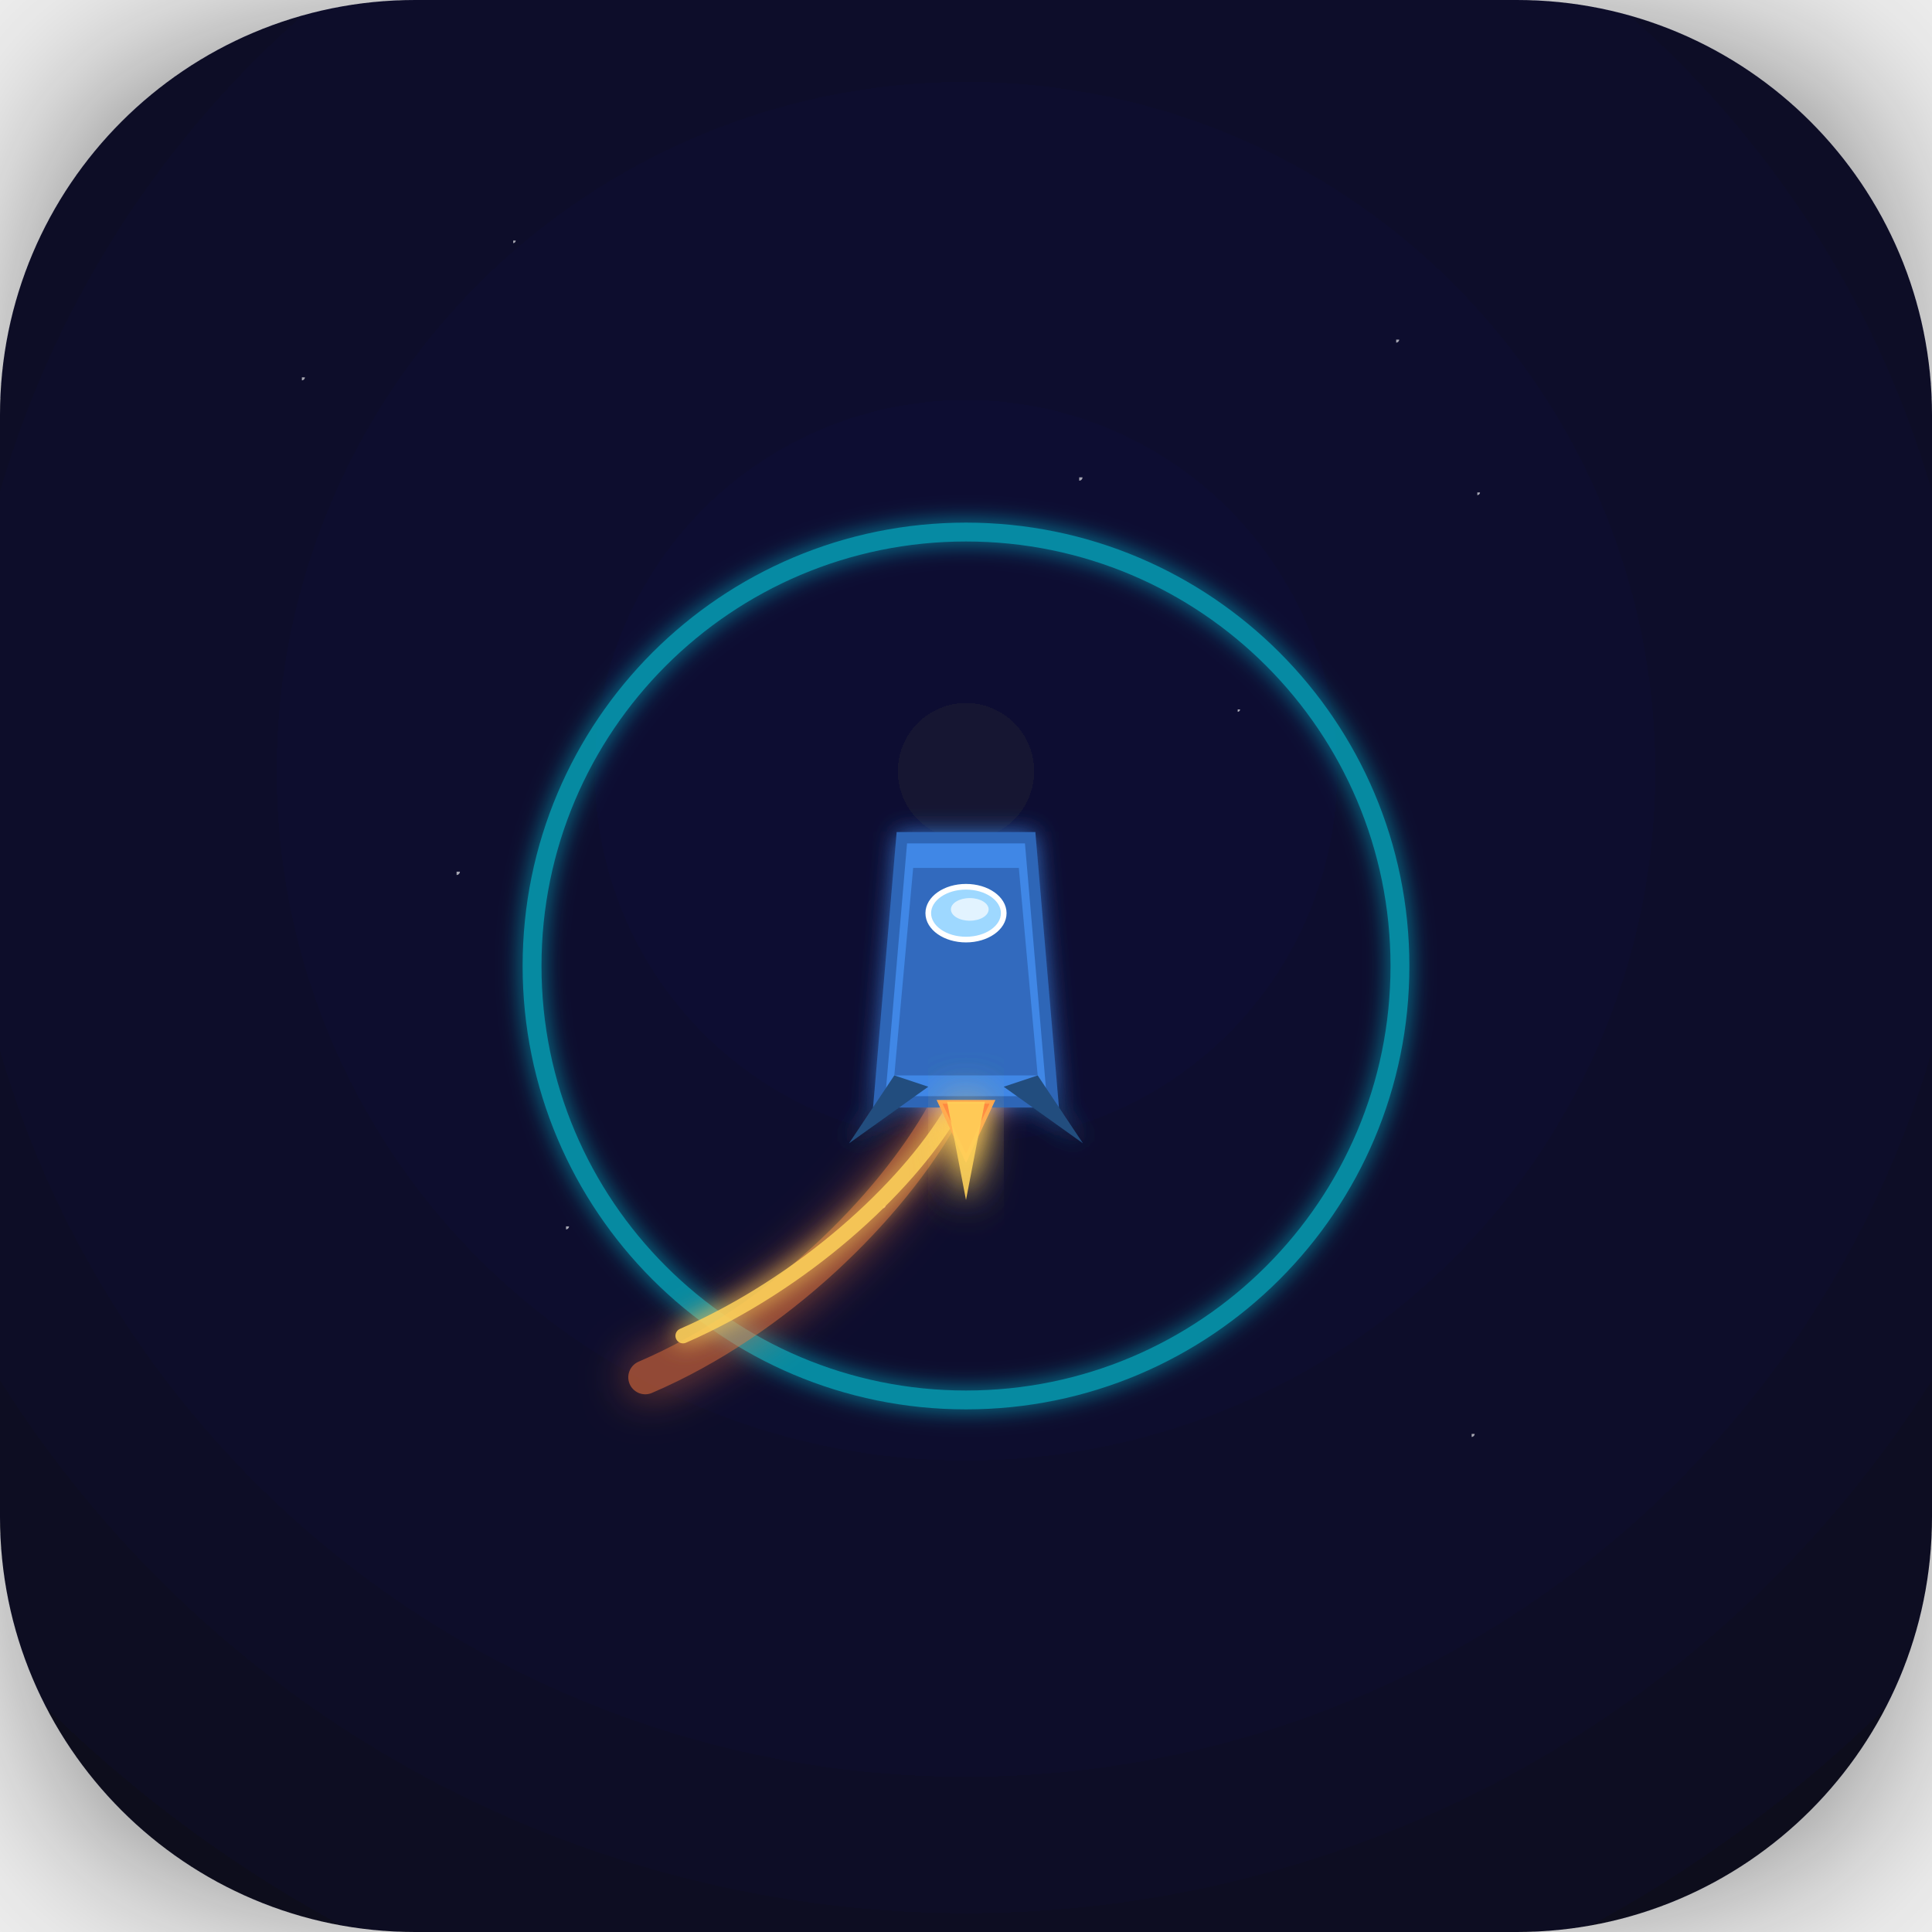
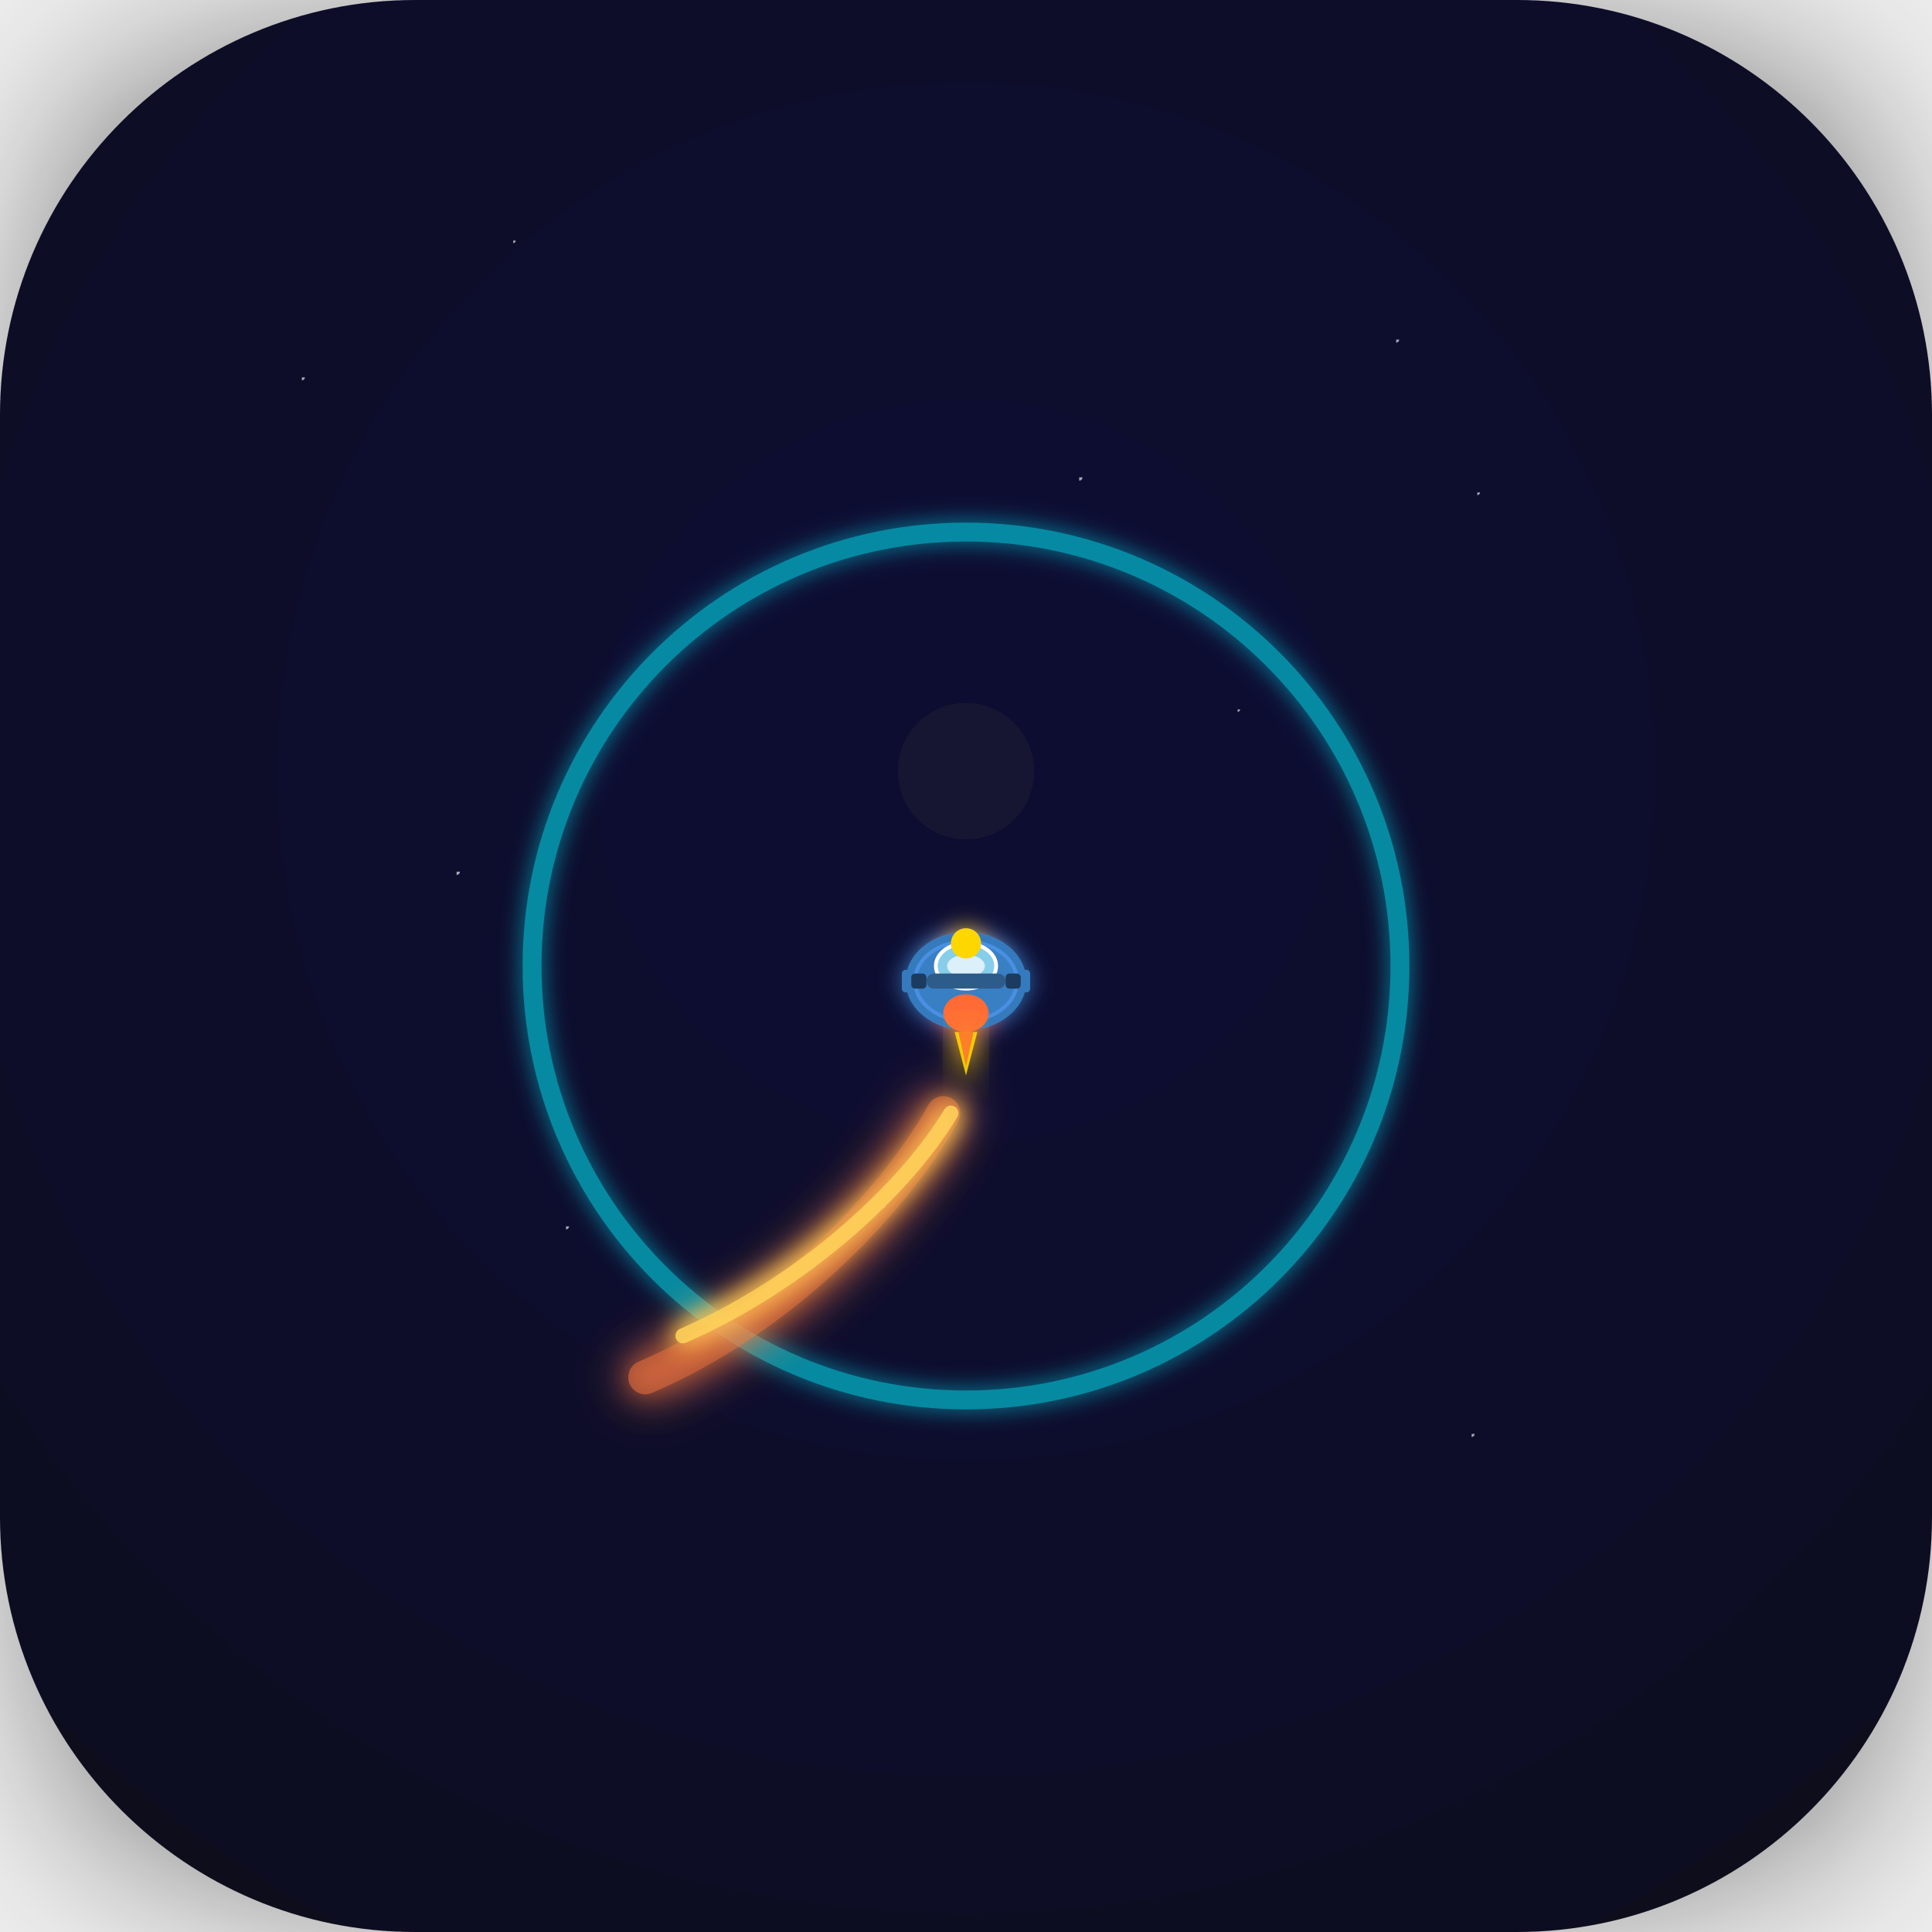
<svg xmlns="http://www.w3.org/2000/svg" width="1024" height="1024" viewBox="0 0 1024 1024">
  <defs>
    <radialGradient id="bg" cx="50%" cy="40%" r="70%">
      <stop offset="0%" stop-color="#121233" />
      <stop offset="70%" stop-color="#0B0B2A" />
      <stop offset="100%" stop-color="#08081E" />
    </radialGradient>
    <filter id="vignette" x="-20%" y="-20%" width="140%" height="140%">
      <feFlood flood-color="#000" flood-opacity="0.55" result="f" />
      <feComposite in="f" in2="SourceAlpha" operator="in" result="shadow" />
      <feGaussianBlur stdDeviation="60" in="shadow" />
      <feComposite in="SourceGraphic" operator="over" />
    </filter>
    <filter id="glow-lg" x="-50%" y="-50%" width="200%" height="200%">
      <feGaussianBlur stdDeviation="12" result="b" />
      <feMerge>
        <feMergeNode in="b" />
        <feMergeNode in="SourceGraphic" />
      </feMerge>
    </filter>
    <filter id="glow-sm" x="-50%" y="-50%" width="200%" height="200%">
      <feGaussianBlur stdDeviation="6" result="b" />
      <feMerge>
        <feMergeNode in="b" />
        <feMergeNode in="SourceGraphic" />
      </feMerge>
    </filter>
    <symbol id="star">
      <circle r="1.6" fill="#FFFFFF" opacity="0.9" />
    </symbol>
  </defs>
  <rect width="1024" height="1024" rx="220" fill="url(#bg)" filter="url(#vignette)" />
  <g opacity="0.7">
    <use href="#star" x="160" y="200" />
    <use href="#star" x="320" y="150" transform="scale(0.85)" />
    <use href="#star" x="520" y="230" transform="scale(1.1)" />
    <use href="#star" x="740" y="180" />
    <use href="#star" x="870" y="290" transform="scale(0.9)" />
    <use href="#star" x="220" y="420" transform="scale(1.1)" />
    <use href="#star" x="820" y="470" transform="scale(0.8)" />
    <use href="#star" x="300" y="650" />
    <use href="#star" x="520" y="710" transform="scale(0.9)" />
    <use href="#star" x="780" y="760" />
  </g>
  <circle cx="512" cy="512" r="230" fill="none" stroke="#00F0FF" stroke-width="10" opacity="0.55" filter="url(#glow-sm)" />
-   <g transform="translate(512,520)">
+   <g transform="translate(512,520)" filter="url(#glow-sm)">
    <path d="M -12,70 C -40,120 -100,180 -170,210" fill="none" stroke="#FF7A3C" stroke-width="18" stroke-linecap="round" opacity="0.55" filter="url(#glow-lg)" />
    <path d="M -8,70 C -32,110 -86,160 -150,188" fill="none" stroke="#FFD25A" stroke-width="8" stroke-linecap="round" opacity="0.9" filter="url(#glow-sm)" />
-     <g filter="url(#glow-sm)">
-       <path d="M -34,-76 L 34,-76 L 46,64 L -46,64 Z" fill="#3F87E6" stroke="#2E66B7" stroke-width="6" />
-       <path d="M -28,-60 L 28,-60 L 38,50 L -38,50 Z" fill="#2E66B7" opacity="0.85" />
-       <ellipse cx="0" cy="-36" rx="20" ry="14" fill="#9ED8FF" stroke="#FFFFFF" stroke-width="3" />
-       <ellipse cx="2" cy="-38" rx="10" ry="6" fill="#FFFFFF" opacity="0.7" />
-       <path d="M -38,50 L -62,86 L -20,56 Z" fill="#234D7E" />
-       <path d="M 38,50 L 62,86 L 20,56 Z" fill="#234D7E" />
-       <path d="M -14,64 L 0,94 L 14,64 Z" fill="#FF7A3C" stroke="#FFA24C" stroke-width="2" />
-       <path d="M -10,64 L 0,116 L 10,64 Z" fill="#FFD25A" opacity="0.9" filter="url(#glow-lg)" />
-     </g>
+     <ellipse cx="0" cy="0" rx="30" ry="24" fill="#4A90E2" stroke="#357ABD" stroke-width="4" />
+     <ellipse cx="0" cy="0" rx="26" ry="20" fill="#357ABD" opacity="0.8" />
+     <ellipse cx="0" cy="-8" rx="16" ry="12" fill="#87CEEB" stroke="#FFFFFF" stroke-width="2" />
+     <ellipse cx="0" cy="-8" rx="10" ry="6" fill="#FFFFFF" opacity="0.7" />
+     <rect x="-21" y="-4" width="42" height="8" fill="#2E5C8A" rx="4" />
+     <rect x="-29" y="-4" width="8" height="8" fill="#1E3A5F" rx="2" />
+     <rect x="21" y="-4" width="8" height="8" fill="#1E3A5F" rx="2" />
+     <ellipse cx="0" cy="17" rx="12" ry="10" fill="#FF6B35" />
+     <ellipse cx="0" cy="17" rx="8" ry="6" fill="#FF6B35" opacity="0.8" />
+     <rect x="-34" y="-6" width="4" height="12" fill="#357ABD" rx="2" />
+     <rect x="30" y="-6" width="4" height="12" fill="#357ABD" rx="2" />
+     <ellipse cx="0" cy="-20" rx="8" ry="8" fill="#FFD700" />
+     <path d="M -6,27 L 0,50 L 6,27 Z" fill="#FFD700" opacity="0.9" filter="url(#glow-lg)" />
+     <path d="M -4,27 L 0,45 L 4,27 Z" fill="#FF6B35" opacity="0.8" />
  </g>
</svg>
